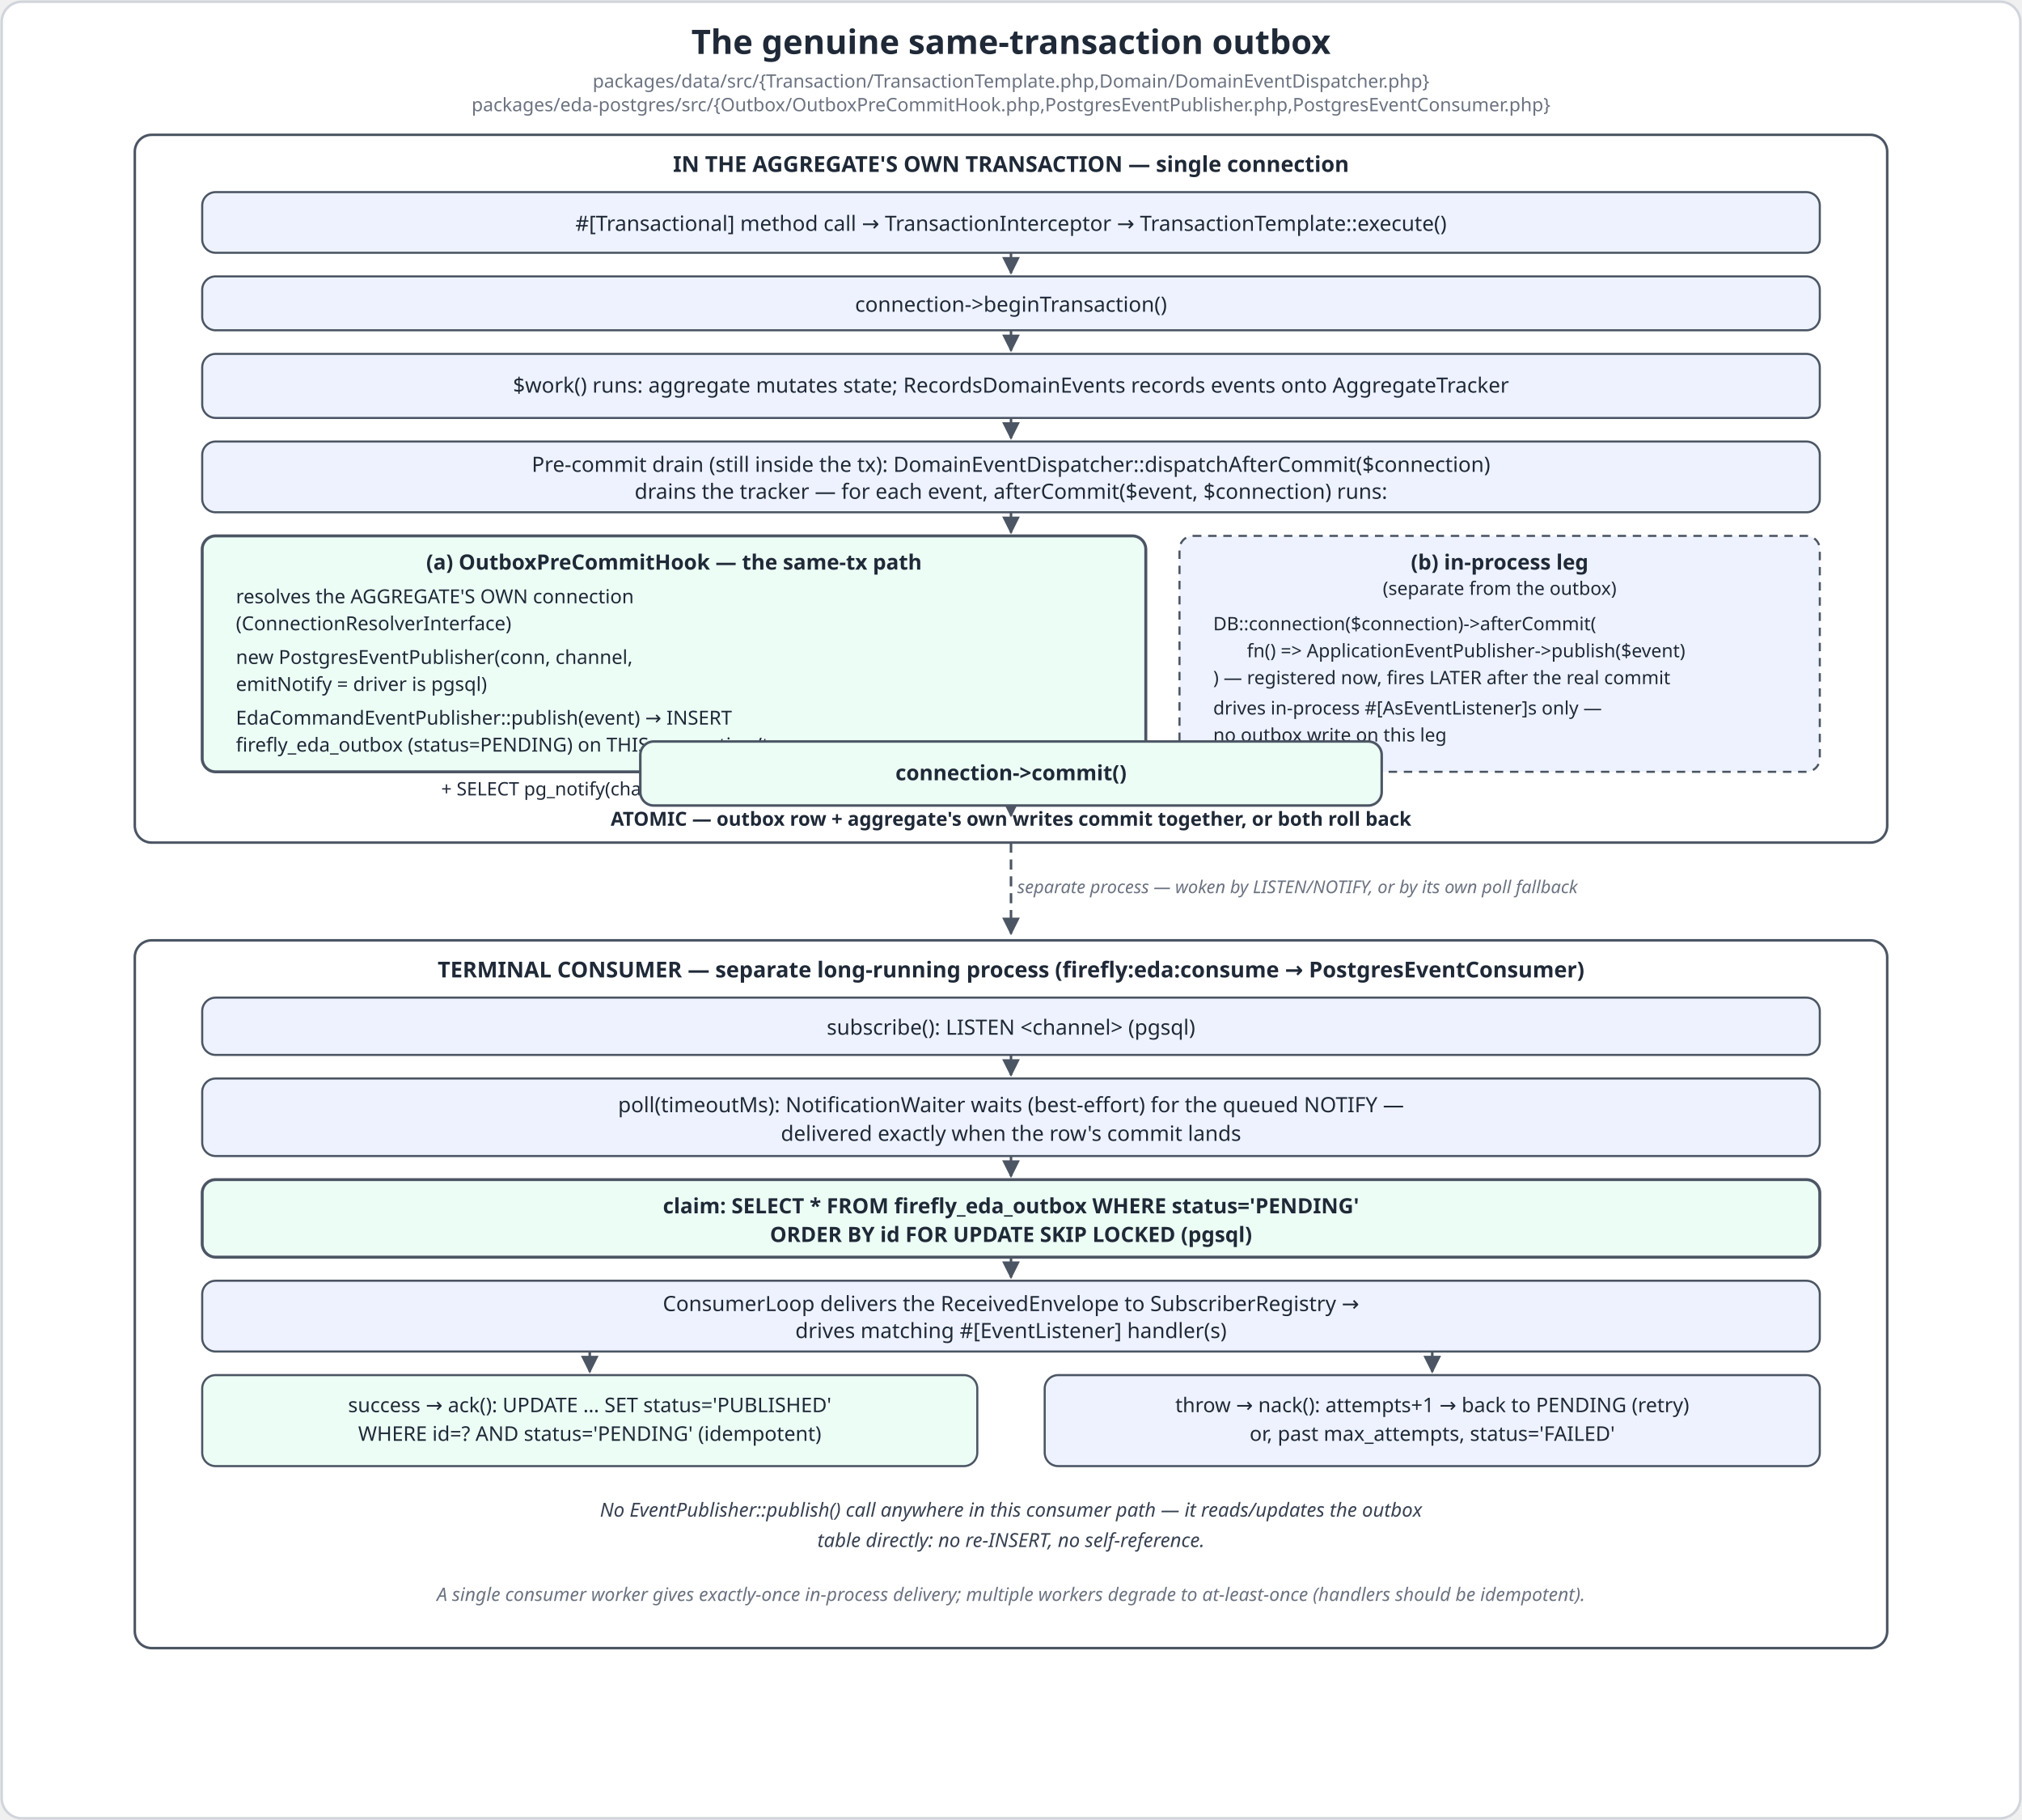
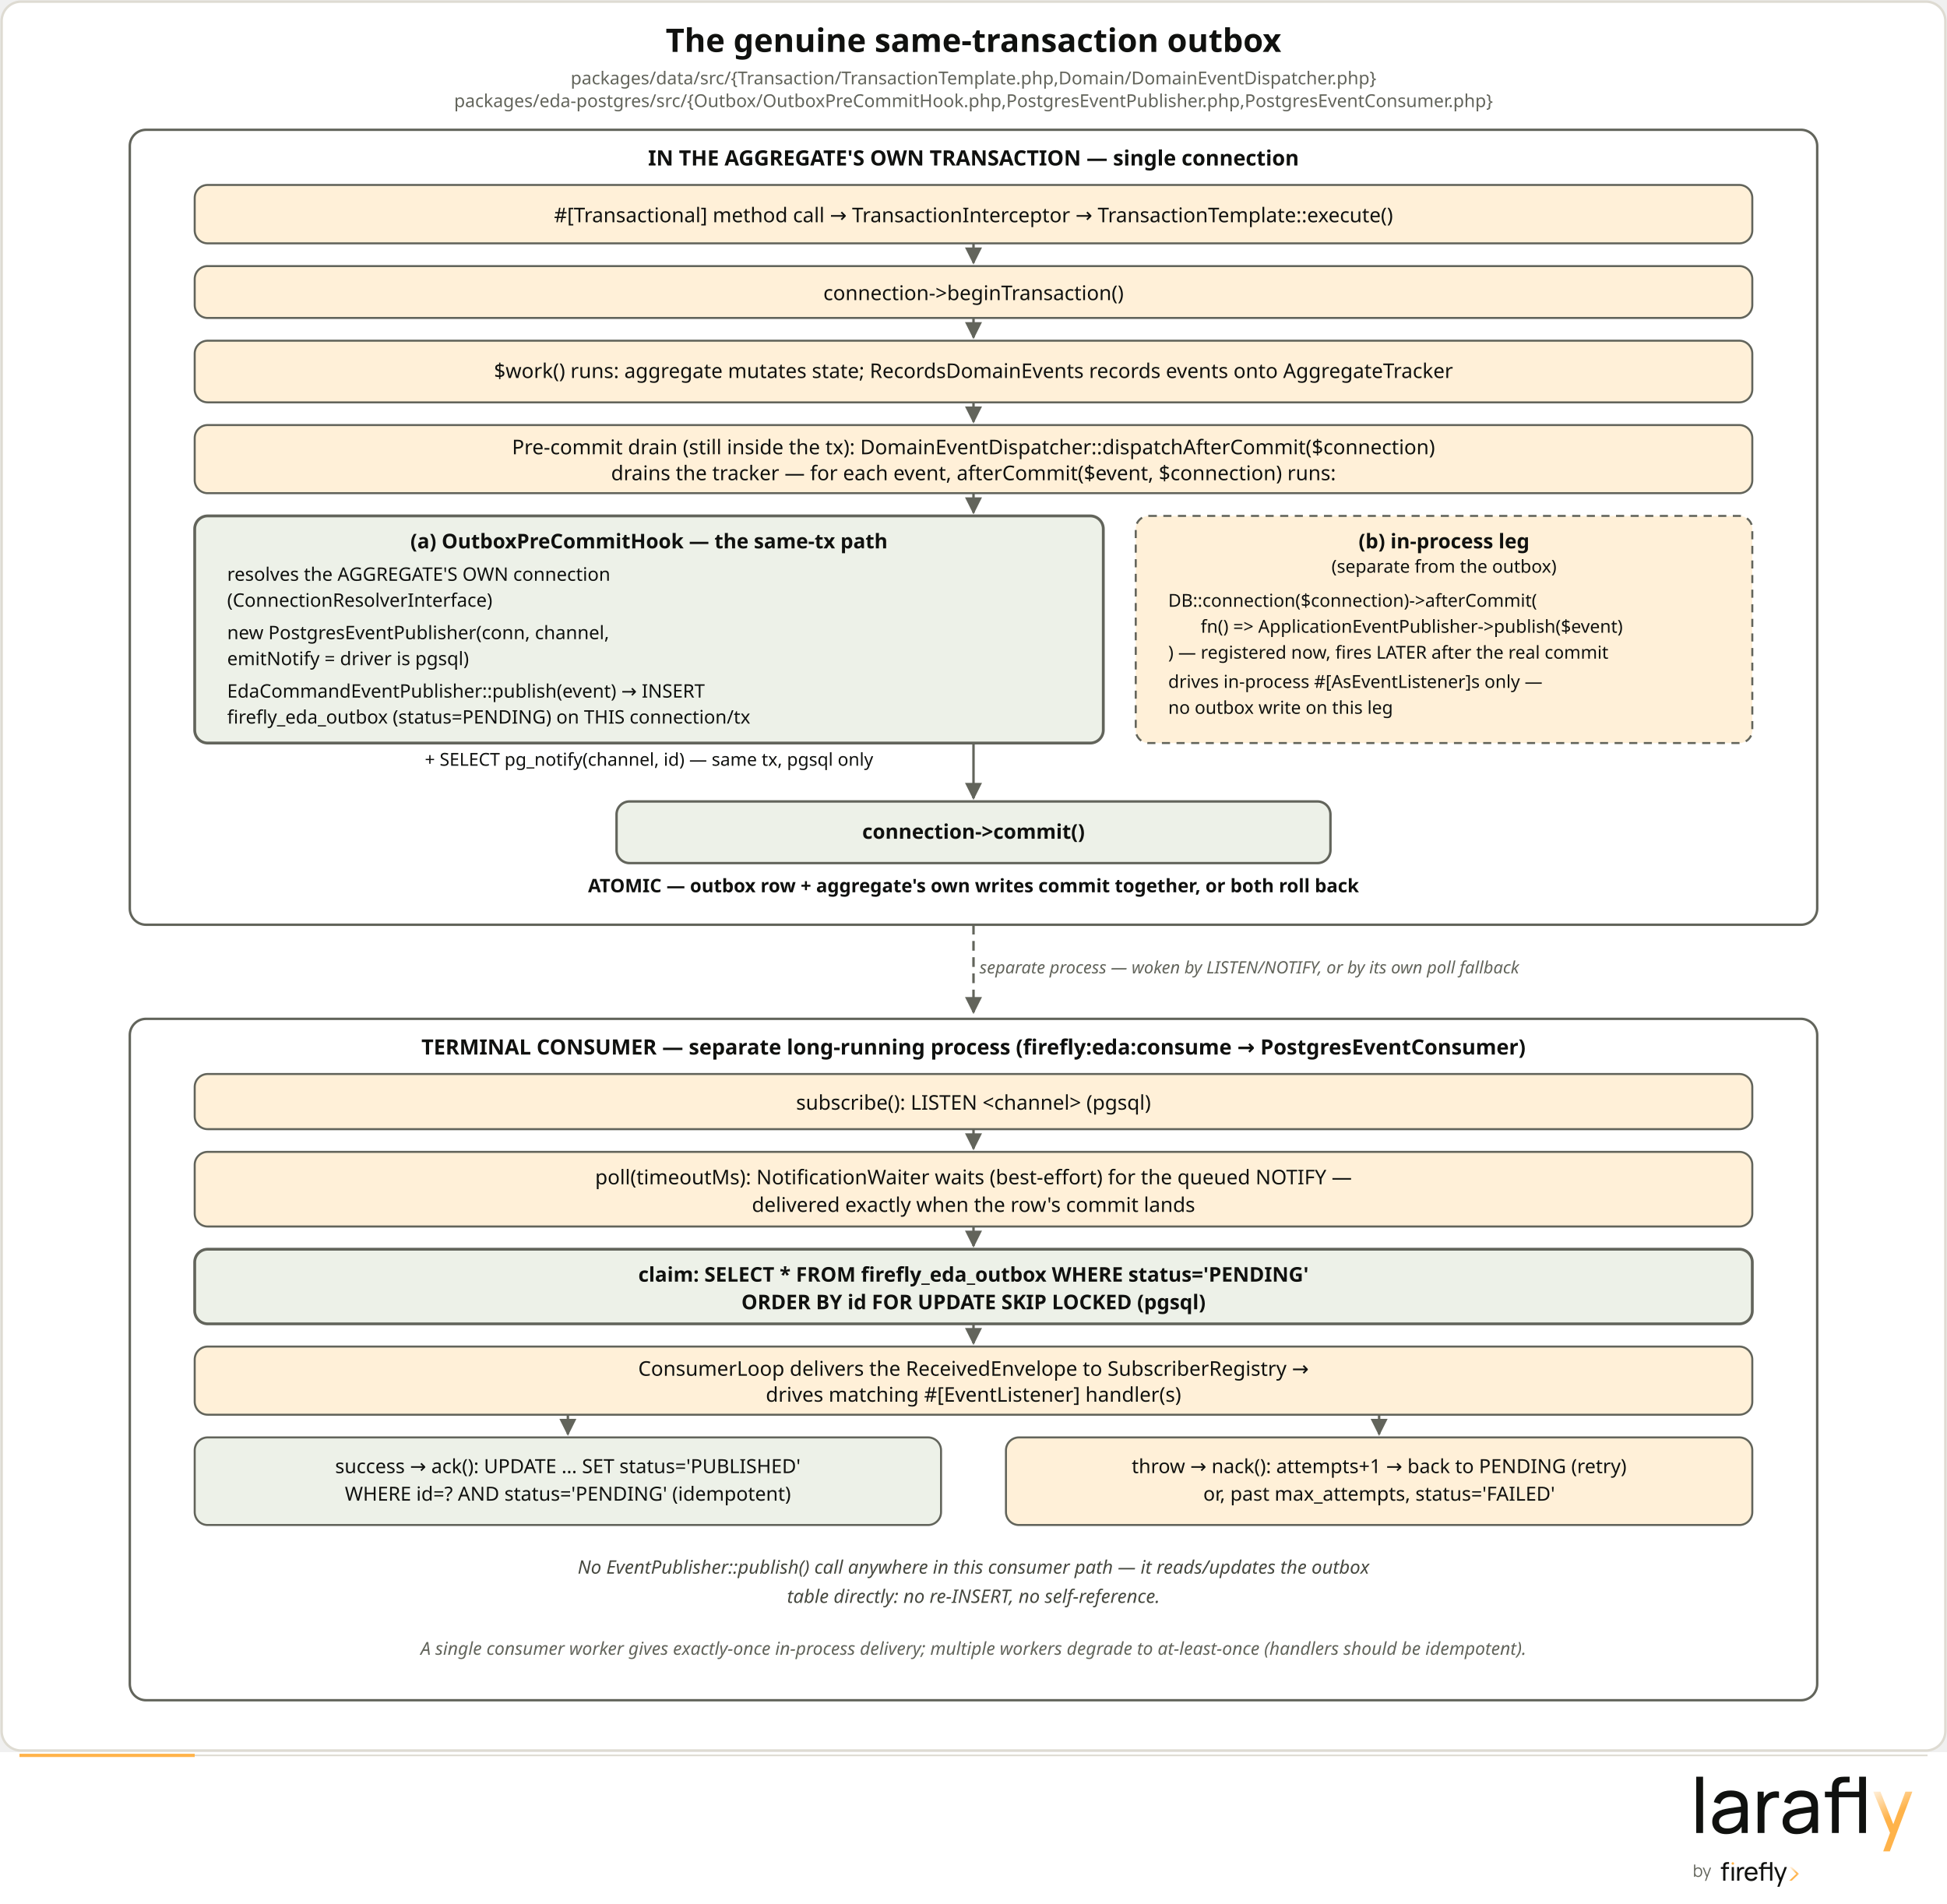
- <svg xmlns="http://www.w3.org/2000/svg" viewBox="0 0 1200 1080" font-family="sans-serif">
+ <svg xmlns="http://www.w3.org/2000/svg" viewBox="0 0 1200 1173.6" font-family="sans-serif" data-original-view-box="0 0 1200 1080">
  <defs>
    <marker id="ob-arrow" viewBox="0 0 10 10" refX="9" refY="5" markerWidth="7" markerHeight="7" orient="auto-start-reverse">
-       <path d="M0,0 L10,5 L0,10 z" fill="#4b5563" />
+       <path d="M0,0 L10,5 L0,10 z" fill="#62645b" />
    </marker>
  </defs>
-   <rect x="1" y="1" width="1198" height="1078" rx="12" fill="#ffffff" stroke="#d1d5db" stroke-width="1.5" />
-   <text x="600" y="32" text-anchor="middle" font-size="20" font-weight="bold" fill="#1f2937">The genuine same-transaction outbox</text>
-   <text x="600" y="52" text-anchor="middle" font-size="11" fill="#6b7280">packages/data/src/{Transaction/TransactionTemplate.php,Domain/DomainEventDispatcher.php}</text>
-   <text x="600" y="66" text-anchor="middle" font-size="11" fill="#6b7280">packages/eda-postgres/src/{Outbox/OutboxPreCommitHook.php,PostgresEventPublisher.php,PostgresEventConsumer.php}</text>
-   <rect x="80" y="80" width="1040" height="420" rx="10" fill="none" stroke="#4b5563" stroke-width="1.5" />
-   <text x="600" y="102" text-anchor="middle" font-size="13" font-weight="bold" fill="#1f2937">IN THE AGGREGATE'S OWN TRANSACTION — single connection</text>
-   <rect x="120" y="114" width="960" height="36" rx="8" fill="#eef2ff" stroke="#4b5563" stroke-width="1.25" />
-   <text x="600" y="137" text-anchor="middle" font-size="12.5" fill="#1f2937">#[Transactional] method call → TransactionInterceptor → TransactionTemplate::execute()</text>
-   <line x1="600" y1="150" x2="600" y2="162" stroke="#4b5563" stroke-width="1.5" marker-end="url(#ob-arrow)" />
-   <rect x="120" y="164" width="960" height="32" rx="8" fill="#eef2ff" stroke="#4b5563" stroke-width="1.25" />
-   <text x="600" y="185" text-anchor="middle" font-size="12.5" fill="#1f2937">connection-&gt;beginTransaction()</text>
-   <line x1="600" y1="196" x2="600" y2="208" stroke="#4b5563" stroke-width="1.5" marker-end="url(#ob-arrow)" />
-   <rect x="120" y="210" width="960" height="38" rx="8" fill="#eef2ff" stroke="#4b5563" stroke-width="1.25" />
-   <text x="600" y="233" text-anchor="middle" font-size="12.5" fill="#1f2937">$work() runs: aggregate mutates state; RecordsDomainEvents records events onto AggregateTracker</text>
-   <line x1="600" y1="248" x2="600" y2="260" stroke="#4b5563" stroke-width="1.5" marker-end="url(#ob-arrow)" />
-   <rect x="120" y="262" width="960" height="42" rx="8" fill="#eef2ff" stroke="#4b5563" stroke-width="1.25" />
-   <text x="600" y="280" text-anchor="middle" font-size="12.5" fill="#1f2937">Pre-commit drain (still inside the tx): DomainEventDispatcher::dispatchAfterCommit($connection)</text>
-   <text x="600" y="296" text-anchor="middle" font-size="12.5" fill="#1f2937">drains the tracker — for each event, afterCommit($event, $connection) runs:</text>
-   <line x1="600" y1="304" x2="600" y2="316" stroke="#4b5563" stroke-width="1.5" marker-end="url(#ob-arrow)" />
-   <rect x="120" y="318" width="560" height="140" rx="8" fill="#ecfdf5" stroke="#4b5563" stroke-width="1.75" />
-   <text x="400" y="338" text-anchor="middle" font-size="12.5" font-weight="bold" fill="#1f2937">(a) OutboxPreCommitHook — the same-tx path</text>
-   <text x="140" y="358" font-size="11.5" fill="#1f2937">resolves the AGGREGATE'S OWN connection</text>
-   <text x="140" y="374" font-size="11.5" fill="#1f2937">(ConnectionResolverInterface)</text>
-   <text x="140" y="394" font-size="11.5" fill="#1f2937">new PostgresEventPublisher(conn, channel,</text>
-   <text x="140" y="410" font-size="11.5" fill="#1f2937">emitNotify = driver is pgsql)</text>
-   <text x="140" y="430" font-size="11.5" fill="#1f2937">EdaCommandEventPublisher::publish(event) → INSERT</text>
-   <text x="140" y="446" font-size="11.5" fill="#1f2937">firefly_eda_outbox (status=PENDING) on THIS connection/tx</text>
-   <rect x="700" y="318" width="380" height="140" rx="8" fill="#eef2ff" stroke="#4b5563" stroke-width="1.25" stroke-dasharray="5,4" />
-   <text x="890" y="338" text-anchor="middle" font-size="12.5" font-weight="bold" fill="#1f2937">(b) in-process leg</text>
-   <text x="890" y="353" text-anchor="middle" font-size="11" fill="#1f2937">(separate from the outbox)</text>
-   <text x="720" y="374" font-size="11" fill="#1f2937">DB::connection($connection)-&gt;afterCommit(</text>
-   <text x="740" y="390" font-size="11" fill="#1f2937">fn() =&gt; ApplicationEventPublisher-&gt;publish($event)</text>
-   <text x="720" y="406" font-size="11" fill="#1f2937">) — registered now, fires LATER after the real commit</text>
-   <text x="720" y="424" font-size="11" fill="#1f2937">drives in-process #[AsEventListener]s only —</text>
-   <text x="720" y="440" font-size="11" fill="#1f2937">no outbox write on this leg</text>
-   <text x="400" y="472" text-anchor="middle" font-size="11" fill="#1f2937">+ SELECT pg_notify(channel, id) — same tx, pgsql only</text>
-   <line x1="600" y1="458" x2="600" y2="484" stroke="#4b5563" stroke-width="1.5" marker-end="url(#ob-arrow)" />
-   <rect x="380" y="440" width="440" height="38" rx="8" fill="#ecfdf5" stroke="#4b5563" stroke-width="1.5" />
-   <text x="600" y="463" text-anchor="middle" font-size="12.5" font-weight="bold" fill="#1f2937">connection-&gt;commit()</text>
-   <text x="600" y="490" text-anchor="middle" font-size="11.5" font-weight="bold" fill="#1f2937">ATOMIC — outbox row + aggregate's own writes commit together, or both roll back</text>
-   <line x1="600" y1="500" x2="600" y2="554" stroke="#4b5563" stroke-width="1.5" stroke-dasharray="6,4" marker-end="url(#ob-arrow)" />
-   <text x="770" y="530" text-anchor="middle" font-size="10.5" fill="#6b7280" font-style="italic">separate process — woken by LISTEN/NOTIFY, or by its own poll fallback</text>
-   <rect x="80" y="558" width="1040" height="420" rx="10" fill="none" stroke="#4b5563" stroke-width="1.5" />
-   <text x="600" y="580" text-anchor="middle" font-size="13" font-weight="bold" fill="#1f2937">TERMINAL CONSUMER — separate long-running process (firefly:eda:consume → PostgresEventConsumer)</text>
-   <rect x="120" y="592" width="960" height="34" rx="8" fill="#eef2ff" stroke="#4b5563" stroke-width="1.25" />
-   <text x="600" y="614" text-anchor="middle" font-size="12.5" fill="#1f2937">subscribe(): LISTEN &lt;channel&gt; (pgsql)</text>
-   <line x1="600" y1="626" x2="600" y2="638" stroke="#4b5563" stroke-width="1.5" marker-end="url(#ob-arrow)" />
-   <rect x="120" y="640" width="960" height="46" rx="8" fill="#eef2ff" stroke="#4b5563" stroke-width="1.25" />
-   <text x="600" y="660" text-anchor="middle" font-size="12.5" fill="#1f2937">poll(timeoutMs): NotificationWaiter waits (best-effort) for the queued NOTIFY —</text>
-   <text x="600" y="677" text-anchor="middle" font-size="12.5" fill="#1f2937">delivered exactly when the row's commit lands</text>
-   <line x1="600" y1="686" x2="600" y2="698" stroke="#4b5563" stroke-width="1.5" marker-end="url(#ob-arrow)" />
-   <rect x="120" y="700" width="960" height="46" rx="8" fill="#ecfdf5" stroke="#4b5563" stroke-width="1.75" />
-   <text x="600" y="720" text-anchor="middle" font-size="12.5" font-weight="bold" fill="#1f2937">claim: SELECT * FROM firefly_eda_outbox WHERE status='PENDING'</text>
-   <text x="600" y="737" text-anchor="middle" font-size="12.5" font-weight="bold" fill="#1f2937">ORDER BY id FOR UPDATE SKIP LOCKED (pgsql)</text>
-   <line x1="600" y1="746" x2="600" y2="758" stroke="#4b5563" stroke-width="1.5" marker-end="url(#ob-arrow)" />
-   <rect x="120" y="760" width="960" height="42" rx="8" fill="#eef2ff" stroke="#4b5563" stroke-width="1.25" />
-   <text x="600" y="778" text-anchor="middle" font-size="12.5" fill="#1f2937">ConsumerLoop delivers the ReceivedEnvelope to SubscriberRegistry →</text>
-   <text x="600" y="794" text-anchor="middle" font-size="12.5" fill="#1f2937">drives matching #[EventListener] handler(s)</text>
-   <line x1="350" y1="802" x2="350" y2="814" stroke="#4b5563" stroke-width="1.5" marker-end="url(#ob-arrow)" />
-   <line x1="850" y1="802" x2="850" y2="814" stroke="#4b5563" stroke-width="1.5" marker-end="url(#ob-arrow)" />
-   <rect x="120" y="816" width="460" height="54" rx="8" fill="#ecfdf5" stroke="#4b5563" stroke-width="1.25" />
-   <text x="350" y="838" text-anchor="middle" font-size="12" fill="#1f2937">success → ack(): UPDATE … SET status='PUBLISHED'</text>
-   <text x="350" y="855" text-anchor="middle" font-size="12" fill="#1f2937">WHERE id=? AND status='PENDING' (idempotent)</text>
-   <rect x="620" y="816" width="460" height="54" rx="8" fill="#eef2ff" stroke="#4b5563" stroke-width="1.25" />
-   <text x="850" y="838" text-anchor="middle" font-size="12" fill="#1f2937">throw → nack(): attempts+1 → back to PENDING (retry)</text>
-   <text x="850" y="855" text-anchor="middle" font-size="12" fill="#1f2937">or, past max_attempts, status='FAILED'</text>
-   <text x="600" y="900" text-anchor="middle" font-size="11.5" fill="#374151" font-style="italic">No EventPublisher::publish() call anywhere in this consumer path — it reads/updates the outbox</text>
-   <text x="600" y="918" text-anchor="middle" font-size="11.5" fill="#374151" font-style="italic">table directly: no re-INSERT, no self-reference.</text>
-   <text x="600" y="950" text-anchor="middle" font-size="11" fill="#6b7280" font-style="italic">A single consumer worker gives exactly-once in-process delivery; multiple workers degrade to at-least-once (handlers should be idempotent).</text>
+   <rect x="1" y="1" width="1198" height="1078" rx="12" fill="#ffffff" stroke="#dedbd2" stroke-width="1.5" />
+   <text x="600" y="32" text-anchor="middle" font-size="20" font-weight="bold" fill="#10110f">The genuine same-transaction outbox</text>
+   <text x="600" y="52" text-anchor="middle" font-size="11" fill="#62645b">packages/data/src/{Transaction/TransactionTemplate.php,Domain/DomainEventDispatcher.php}</text>
+   <text x="600" y="66" text-anchor="middle" font-size="11" fill="#62645b">packages/eda-postgres/src/{Outbox/OutboxPreCommitHook.php,PostgresEventPublisher.php,PostgresEventConsumer.php}</text>
+   <rect x="80" y="80" width="1040" height="490" rx="10" fill="none" stroke="#62645b" stroke-width="1.5" />
+   <text x="600" y="102" text-anchor="middle" font-size="13" font-weight="bold" fill="#10110f">IN THE AGGREGATE'S OWN TRANSACTION — single connection</text>
+   <rect x="120" y="114" width="960" height="36" rx="8" fill="#fff0d8" stroke="#62645b" stroke-width="1.25" />
+   <text x="600" y="137" text-anchor="middle" font-size="12.5" fill="#10110f">#[Transactional] method call → TransactionInterceptor → TransactionTemplate::execute()</text>
+   <line x1="600" y1="150" x2="600" y2="162" stroke="#62645b" stroke-width="1.5" marker-end="url(#ob-arrow)" />
+   <rect x="120" y="164" width="960" height="32" rx="8" fill="#fff0d8" stroke="#62645b" stroke-width="1.25" />
+   <text x="600" y="185" text-anchor="middle" font-size="12.5" fill="#10110f">connection-&gt;beginTransaction()</text>
+   <line x1="600" y1="196" x2="600" y2="208" stroke="#62645b" stroke-width="1.5" marker-end="url(#ob-arrow)" />
+   <rect x="120" y="210" width="960" height="38" rx="8" fill="#fff0d8" stroke="#62645b" stroke-width="1.25" />
+   <text x="600" y="233" text-anchor="middle" font-size="12.5" fill="#10110f">$work() runs: aggregate mutates state; RecordsDomainEvents records events onto AggregateTracker</text>
+   <line x1="600" y1="248" x2="600" y2="260" stroke="#62645b" stroke-width="1.5" marker-end="url(#ob-arrow)" />
+   <rect x="120" y="262" width="960" height="42" rx="8" fill="#fff0d8" stroke="#62645b" stroke-width="1.25" />
+   <text x="600" y="280" text-anchor="middle" font-size="12.5" fill="#10110f">Pre-commit drain (still inside the tx): DomainEventDispatcher::dispatchAfterCommit($connection)</text>
+   <text x="600" y="296" text-anchor="middle" font-size="12.5" fill="#10110f">drains the tracker — for each event, afterCommit($event, $connection) runs:</text>
+   <line x1="600" y1="304" x2="600" y2="316" stroke="#62645b" stroke-width="1.5" marker-end="url(#ob-arrow)" />
+   <rect x="120" y="318" width="560" height="140" rx="8" fill="#edf1e8" stroke="#62645b" stroke-width="1.75" />
+   <text x="400" y="338" text-anchor="middle" font-size="12.5" font-weight="bold" fill="#10110f">(a) OutboxPreCommitHook — the same-tx path</text>
+   <text x="140" y="358" font-size="11.5" fill="#10110f">resolves the AGGREGATE'S OWN connection</text>
+   <text x="140" y="374" font-size="11.5" fill="#10110f">(ConnectionResolverInterface)</text>
+   <text x="140" y="394" font-size="11.5" fill="#10110f">new PostgresEventPublisher(conn, channel,</text>
+   <text x="140" y="410" font-size="11.5" fill="#10110f">emitNotify = driver is pgsql)</text>
+   <text x="140" y="430" font-size="11.5" fill="#10110f">EdaCommandEventPublisher::publish(event) → INSERT</text>
+   <text x="140" y="446" font-size="11.5" fill="#10110f">firefly_eda_outbox (status=PENDING) on THIS connection/tx</text>
+   <rect x="700" y="318" width="380" height="140" rx="8" fill="#fff0d8" stroke="#62645b" stroke-width="1.25" stroke-dasharray="5,4" />
+   <text x="890" y="338" text-anchor="middle" font-size="12.5" font-weight="bold" fill="#10110f">(b) in-process leg</text>
+   <text x="890" y="353" text-anchor="middle" font-size="11" fill="#10110f">(separate from the outbox)</text>
+   <text x="720" y="374" font-size="11" fill="#10110f">DB::connection($connection)-&gt;afterCommit(</text>
+   <text x="740" y="390" font-size="11" fill="#10110f">fn() =&gt; ApplicationEventPublisher-&gt;publish($event)</text>
+   <text x="720" y="406" font-size="11" fill="#10110f">) — registered now, fires LATER after the real commit</text>
+   <text x="720" y="424" font-size="11" fill="#10110f">drives in-process #[AsEventListener]s only —</text>
+   <text x="720" y="440" font-size="11" fill="#10110f">no outbox write on this leg</text>
+   <text x="400" y="472" text-anchor="middle" font-size="11" fill="#10110f">+ SELECT pg_notify(channel, id) — same tx, pgsql only</text>
+   <line x1="600" y1="458" x2="600" y2="492" stroke="#62645b" stroke-width="1.5" marker-end="url(#ob-arrow)" />
+   <rect x="380" y="494" width="440" height="38" rx="8" fill="#edf1e8" stroke="#62645b" stroke-width="1.5" />
+   <text x="600" y="517" text-anchor="middle" font-size="12.5" font-weight="bold" fill="#10110f">connection-&gt;commit()</text>
+   <text x="600" y="550" text-anchor="middle" font-size="11.5" font-weight="bold" fill="#10110f">ATOMIC — outbox row + aggregate's own writes commit together, or both roll back</text>
+   <line x1="600" y1="570" x2="600" y2="624" stroke="#62645b" stroke-width="1.5" stroke-dasharray="6,4" marker-end="url(#ob-arrow)" />
+   <text x="770" y="600" text-anchor="middle" font-size="10.5" fill="#62645b" font-style="italic">separate process — woken by LISTEN/NOTIFY, or by its own poll fallback</text>
+   <rect x="80" y="628" width="1040" height="420" rx="10" fill="none" stroke="#62645b" stroke-width="1.5" />
+   <text x="600" y="650" text-anchor="middle" font-size="13" font-weight="bold" fill="#10110f">TERMINAL CONSUMER — separate long-running process (firefly:eda:consume → PostgresEventConsumer)</text>
+   <rect x="120" y="662" width="960" height="34" rx="8" fill="#fff0d8" stroke="#62645b" stroke-width="1.25" />
+   <text x="600" y="684" text-anchor="middle" font-size="12.5" fill="#10110f">subscribe(): LISTEN &lt;channel&gt; (pgsql)</text>
+   <line x1="600" y1="696" x2="600" y2="708" stroke="#62645b" stroke-width="1.5" marker-end="url(#ob-arrow)" />
+   <rect x="120" y="710" width="960" height="46" rx="8" fill="#fff0d8" stroke="#62645b" stroke-width="1.25" />
+   <text x="600" y="730" text-anchor="middle" font-size="12.5" fill="#10110f">poll(timeoutMs): NotificationWaiter waits (best-effort) for the queued NOTIFY —</text>
+   <text x="600" y="747" text-anchor="middle" font-size="12.5" fill="#10110f">delivered exactly when the row's commit lands</text>
+   <line x1="600" y1="756" x2="600" y2="768" stroke="#62645b" stroke-width="1.5" marker-end="url(#ob-arrow)" />
+   <rect x="120" y="770" width="960" height="46" rx="8" fill="#edf1e8" stroke="#62645b" stroke-width="1.75" />
+   <text x="600" y="790" text-anchor="middle" font-size="12.5" font-weight="bold" fill="#10110f">claim: SELECT * FROM firefly_eda_outbox WHERE status='PENDING'</text>
+   <text x="600" y="807" text-anchor="middle" font-size="12.5" font-weight="bold" fill="#10110f">ORDER BY id FOR UPDATE SKIP LOCKED (pgsql)</text>
+   <line x1="600" y1="816" x2="600" y2="828" stroke="#62645b" stroke-width="1.5" marker-end="url(#ob-arrow)" />
+   <rect x="120" y="830" width="960" height="42" rx="8" fill="#fff0d8" stroke="#62645b" stroke-width="1.25" />
+   <text x="600" y="848" text-anchor="middle" font-size="12.5" fill="#10110f">ConsumerLoop delivers the ReceivedEnvelope to SubscriberRegistry →</text>
+   <text x="600" y="864" text-anchor="middle" font-size="12.5" fill="#10110f">drives matching #[EventListener] handler(s)</text>
+   <line x1="350" y1="872" x2="350" y2="884" stroke="#62645b" stroke-width="1.5" marker-end="url(#ob-arrow)" />
+   <line x1="850" y1="872" x2="850" y2="884" stroke="#62645b" stroke-width="1.5" marker-end="url(#ob-arrow)" />
+   <rect x="120" y="886" width="460" height="54" rx="8" fill="#edf1e8" stroke="#62645b" stroke-width="1.25" />
+   <text x="350" y="908" text-anchor="middle" font-size="12" fill="#10110f">success → ack(): UPDATE … SET status='PUBLISHED'</text>
+   <text x="350" y="925" text-anchor="middle" font-size="12" fill="#10110f">WHERE id=? AND status='PENDING' (idempotent)</text>
+   <rect x="620" y="886" width="460" height="54" rx="8" fill="#fff0d8" stroke="#62645b" stroke-width="1.25" />
+   <text x="850" y="908" text-anchor="middle" font-size="12" fill="#10110f">throw → nack(): attempts+1 → back to PENDING (retry)</text>
+   <text x="850" y="925" text-anchor="middle" font-size="12" fill="#10110f">or, past max_attempts, status='FAILED'</text>
+   <text x="600" y="970" text-anchor="middle" font-size="11.5" fill="#46483f" font-style="italic">No EventPublisher::publish() call anywhere in this consumer path — it reads/updates the outbox</text>
+   <text x="600" y="988" text-anchor="middle" font-size="11.5" fill="#46483f" font-style="italic">table directly: no re-INSERT, no self-reference.</text>
+   <text x="600" y="1020" text-anchor="middle" font-size="11" fill="#62645b" font-style="italic">A single consumer worker gives exactly-once in-process delivery; multiple workers degrade to at-least-once (handlers should be idempotent).</text>
+   <g data-framework-brand="2026-10-08" aria-hidden="true">
+     <rect x="0" y="1080" width="1200" height="93.6" fill="#ffffff" />
+     <path d="M12 1082H1188" stroke="#dedbd2" stroke-width="1" />
+     <path d="M12 1082H120" stroke="#ffb34a" stroke-width="2" />
+     <svg width="153.07" height="81.6" viewBox="0 0 453.96 242" x="1034.93" y="1086.0" aria-hidden="true">
+       <g fill="#10110f" transform="translate(20 130) scale(0.07 -0.07)">
+         <g transform="translate(0 0)">
+           <path d="M160 0L160 1470L338 1470L338 0Z" />
+         </g>
+         <g transform="translate(498 0)">
+           <path d="M447 -30Q326 -30 244.5 14.5Q163 59 121.5 132Q80 205 80 292Q80 377 112.5 439.5Q145 502 204 543.5Q263 585 345 609Q422 630 517.5 645.5Q613 661 711 674Q773 682 830 690Q827 813 773 875Q712 944 564 944Q466 944 392.5 899.5Q319 855 289 755L120 806Q159 948 271 1029Q383 1110 566 1110Q713 1110 818.5 1057.5Q924 1005 970 899Q993 849 999 790.5Q1005 732 1005 668L1005 0L847 0L847 168Q793 86 714 37Q604 -30 447 -30ZM474 119Q570 119 640.5 153.5Q711 188 754 244.5Q797 301 810 368Q825 418 827 480Q827 513 828 538Q773 531 719 524Q635 513 560 500.5Q485 488 425 471Q381 457 342.5 435Q304 413 280.5 378.5Q257 344 257 293Q257 249 279.5 209Q302 169 349.5 144Q397 119 474 119Z" />
+         </g>
+         <g transform="translate(1623 0)">
+           <path d="M140 0L140 1080L299 1080L299 908Q310 927 323 945Q353 987 391 1014Q433 1048 486 1066Q539 1084 594 1087.5Q649 1091 697 1080L697 913Q641 928 574 921Q507 914 450 872Q398 835 369.5 782Q341 729 330 667.5Q319 606 319 542L319 0Z" />
+         </g>
+         <g transform="translate(2335 0)">
+           <path d="M447 -30Q326 -30 244.5 14.5Q163 59 121.5 132Q80 205 80 292Q80 377 112.5 439.5Q145 502 204 543.5Q263 585 345 609Q422 630 517.5 645.5Q613 661 711 674Q773 682 830 690Q827 813 773 875Q712 944 564 944Q466 944 392.5 899.5Q319 855 289 755L120 806Q159 948 271 1029Q383 1110 566 1110Q713 1110 818.5 1057.5Q924 1005 970 899Q993 849 999 790.5Q1005 732 1005 668L1005 0L847 0L847 168Q793 86 714 37Q604 -30 447 -30ZM474 119Q570 119 640.5 153.5Q711 188 754 244.5Q797 301 810 368Q825 418 827 480Q827 513 828 538Q773 531 719 524Q635 513 560 500.5Q485 488 425 471Q381 457 342.5 435Q304 413 280.5 378.5Q257 344 257 293Q257 249 279.5 209Q302 169 349.5 144Q397 119 474 119Z" />
+         </g>
+         <g transform="translate(3460 0)">
+           <path d="M243 0L243 933L60 933L60 1080L243 1080L243 1139Q243 1181 247 1224.5Q251 1268 265 1309.5Q279 1351 311 1386Q348 1427 392 1444.5Q436 1462 481.5 1466Q527 1470 568 1470L705 1470L705 1322L578 1322Q499 1322 460 1283.5Q421 1245 421 1167L421 1080L954 1080L954 1470L1132 1470L1132 0L954 0L954 933L421 933L421 0Z" />
+         </g>
+         <g transform="translate(4752 0)">
+           <g data-family-terminal="trail-y">
+             <defs>
+               <linearGradient id="brand-c79f601dae-logo-family-larafly-20-130-140" gradientUnits="userSpaceOnUse" x1="30" y1="1080" x2="554" y2="230">
+                 <stop offset="0" stop-color="#ffb34a" stop-opacity="0.2" />
+                 <stop offset="0.8" stop-color="#ffb34a" stop-opacity="1" />
+               </linearGradient>
+             </defs>
+             <path d="M290 -480L468 4L30 1080L217 1080L554 230L870 1080L1051 1080L463 -480Z" fill="url(#brand-c79f601dae-logo-family-larafly-20-130-140)" />
+           </g>
+         </g>
+       </g>
+       <g fill="#62645b" transform="translate(25 210) scale(0.0155 -0.0155)">
+         <path d="M625 -30Q476 -30 373 46Q314 89 271 150L271 0L139 0L139 1440L287 1440L287 953Q325 1001 375 1036Q479 1110 631 1110Q779 1110 885 1035Q991 960 1047.5 831Q1104 702 1104 541Q1104 379 1047 250Q990 121 883 45.5Q776 -30 625 -30ZM610 107Q723 107 798 164Q873 221 910.5 319.5Q948 418 948 541Q948 663 911 761Q874 859 798.5 916Q723 973 607 973Q494 973 419.5 918Q345 863 308 765.5Q271 668 271 541Q271 416 308 317.5Q345 219 420 163Q495 107 610 107Z" transform="translate(0 0)" />
+         <path d="M294 -480L472 3L33 1080L189 1080L544 192L871 1080L1021 1080L441 -480Z" transform="translate(1131 0)" />
+       </g>
+       <svg x="76" y="183" width="143" height="45.48" viewBox="5 -148 619.4 197">
+         <defs>
+           <linearGradient id="brand-c79f601dae-logo-firefly-trail" gradientUnits="userSpaceOnUse" x1="567.4" y1="-108" x2="623.4" y2="-54">
+             <stop offset="0" stop-color="#ffb34a" stop-opacity="0.2" />
+             <stop offset="0.8" stop-color="#ffb34a" stop-opacity="1" />
+           </linearGradient>
+         </defs>
+         <path d="M24.3 0L24.3 -93.3L6 -93.3L6 -108L24.3 -108L24.3 -113.9Q24.3 -118.1 24.7 -122.45Q25.1 -126.8 26.5 -130.95Q27.9 -135.1 31.1 -138.6Q34.8 -142.7 39.2 -144.45Q43.6 -146.2 48.15 -146.6Q52.7 -147 56.8 -147L70.5 -147L70.5 -132.2L57.8 -132.2Q49.9 -132.2 46 -128.35Q42.1 -124.5 42.1 -116.7L42.1 -108L70.5 -108L70.5 -93.3L42.1 -93.3L42.1 0ZM91.5 0L91.5 -108L109.3 -108L109.3 0ZM134.8 0L134.8 -108L150.7 -108L150.7 -90.8Q151.8 -92.7 153.1 -94.5Q156.1 -98.7 159.9 -101.4Q164.1 -104.8 169.4 -106.6Q174.7 -108.4 180.2 -108.75Q185.7 -109.1 190.5 -108L190.5 -91.3Q184.9 -92.8 178.2 -92.1Q171.5 -91.4 165.8 -87.2Q160.6 -83.5 157.75 -78.2Q154.9 -72.9 153.8 -66.75Q152.7 -60.6 152.7 -54.2L152.7 0ZM247.3 3Q231.4 3 219.55 -4.05Q207.7 -11.1 201.1 -23.75Q194.5 -36.4 194.5 -53.3Q194.5 -71 201 -83.95Q207.5 -96.9 219.15 -103.95Q230.8 -111 246.5 -111Q262.8 -111 274.25 -103.5Q285.7 -96 291.45 -82.1Q297.2 -68.2 296.4 -49L213.6 -49Q214.6 -33.5 222 -24.4Q230.6 -13.9 246.5 -13.9Q257.2 -13.9 265.1 -18.8Q273 -23.7 277.5 -32.9L294.6 -27Q288.3 -12.7 275.65 -4.85Q263 3 247.3 3ZM277.9 -63.3Q276.5 -77.4 270.3 -85.2Q262.5 -95 247.1 -95Q230.6 -95 222 -84.4Q215.5 -76.4 213.9 -63.3ZM324.4 0L324.4 -93.3L306.1 -93.3L306.1 -108L324.4 -108L324.4 -113.9Q324.4 -118.1 324.8 -122.45Q325.2 -126.8 326.6 -130.95Q328 -135.1 331.2 -138.6Q334.9 -142.7 339.3 -144.45Q343.7 -146.2 348.25 -146.6Q352.8 -147 356.9 -147L370.6 -147L370.6 -132.2L357.9 -132.2Q350 -132.2 346.1 -128.35Q342.2 -124.5 342.2 -116.7L342.2 -108L395.5 -108L395.5 -147L413.3 -147L413.3 0L395.5 0L395.5 -93.3L342.2 -93.3L342.2 0ZM452.8 48L470.6 -0.4L426.8 -108L445.5 -108L479.2 -23L510.8 -108L528.9 -108L470.1 48Z" fill="#10110f" />
+         <circle cx="100.4" cy="-136.3" r="9.97" fill="#ffb34a" />
+         <path d="M567.4 -108L623.4 -54L603.4 -54L547.4 -108Z" fill="url(#brand-c79f601dae-logo-firefly-trail)" />
+         <path d="M623.4 -54L567.4 0L547.4 0L603.4 -54Z" fill="#ffb34a" />
+       </svg>
+     </svg>
+   </g>
</svg>
